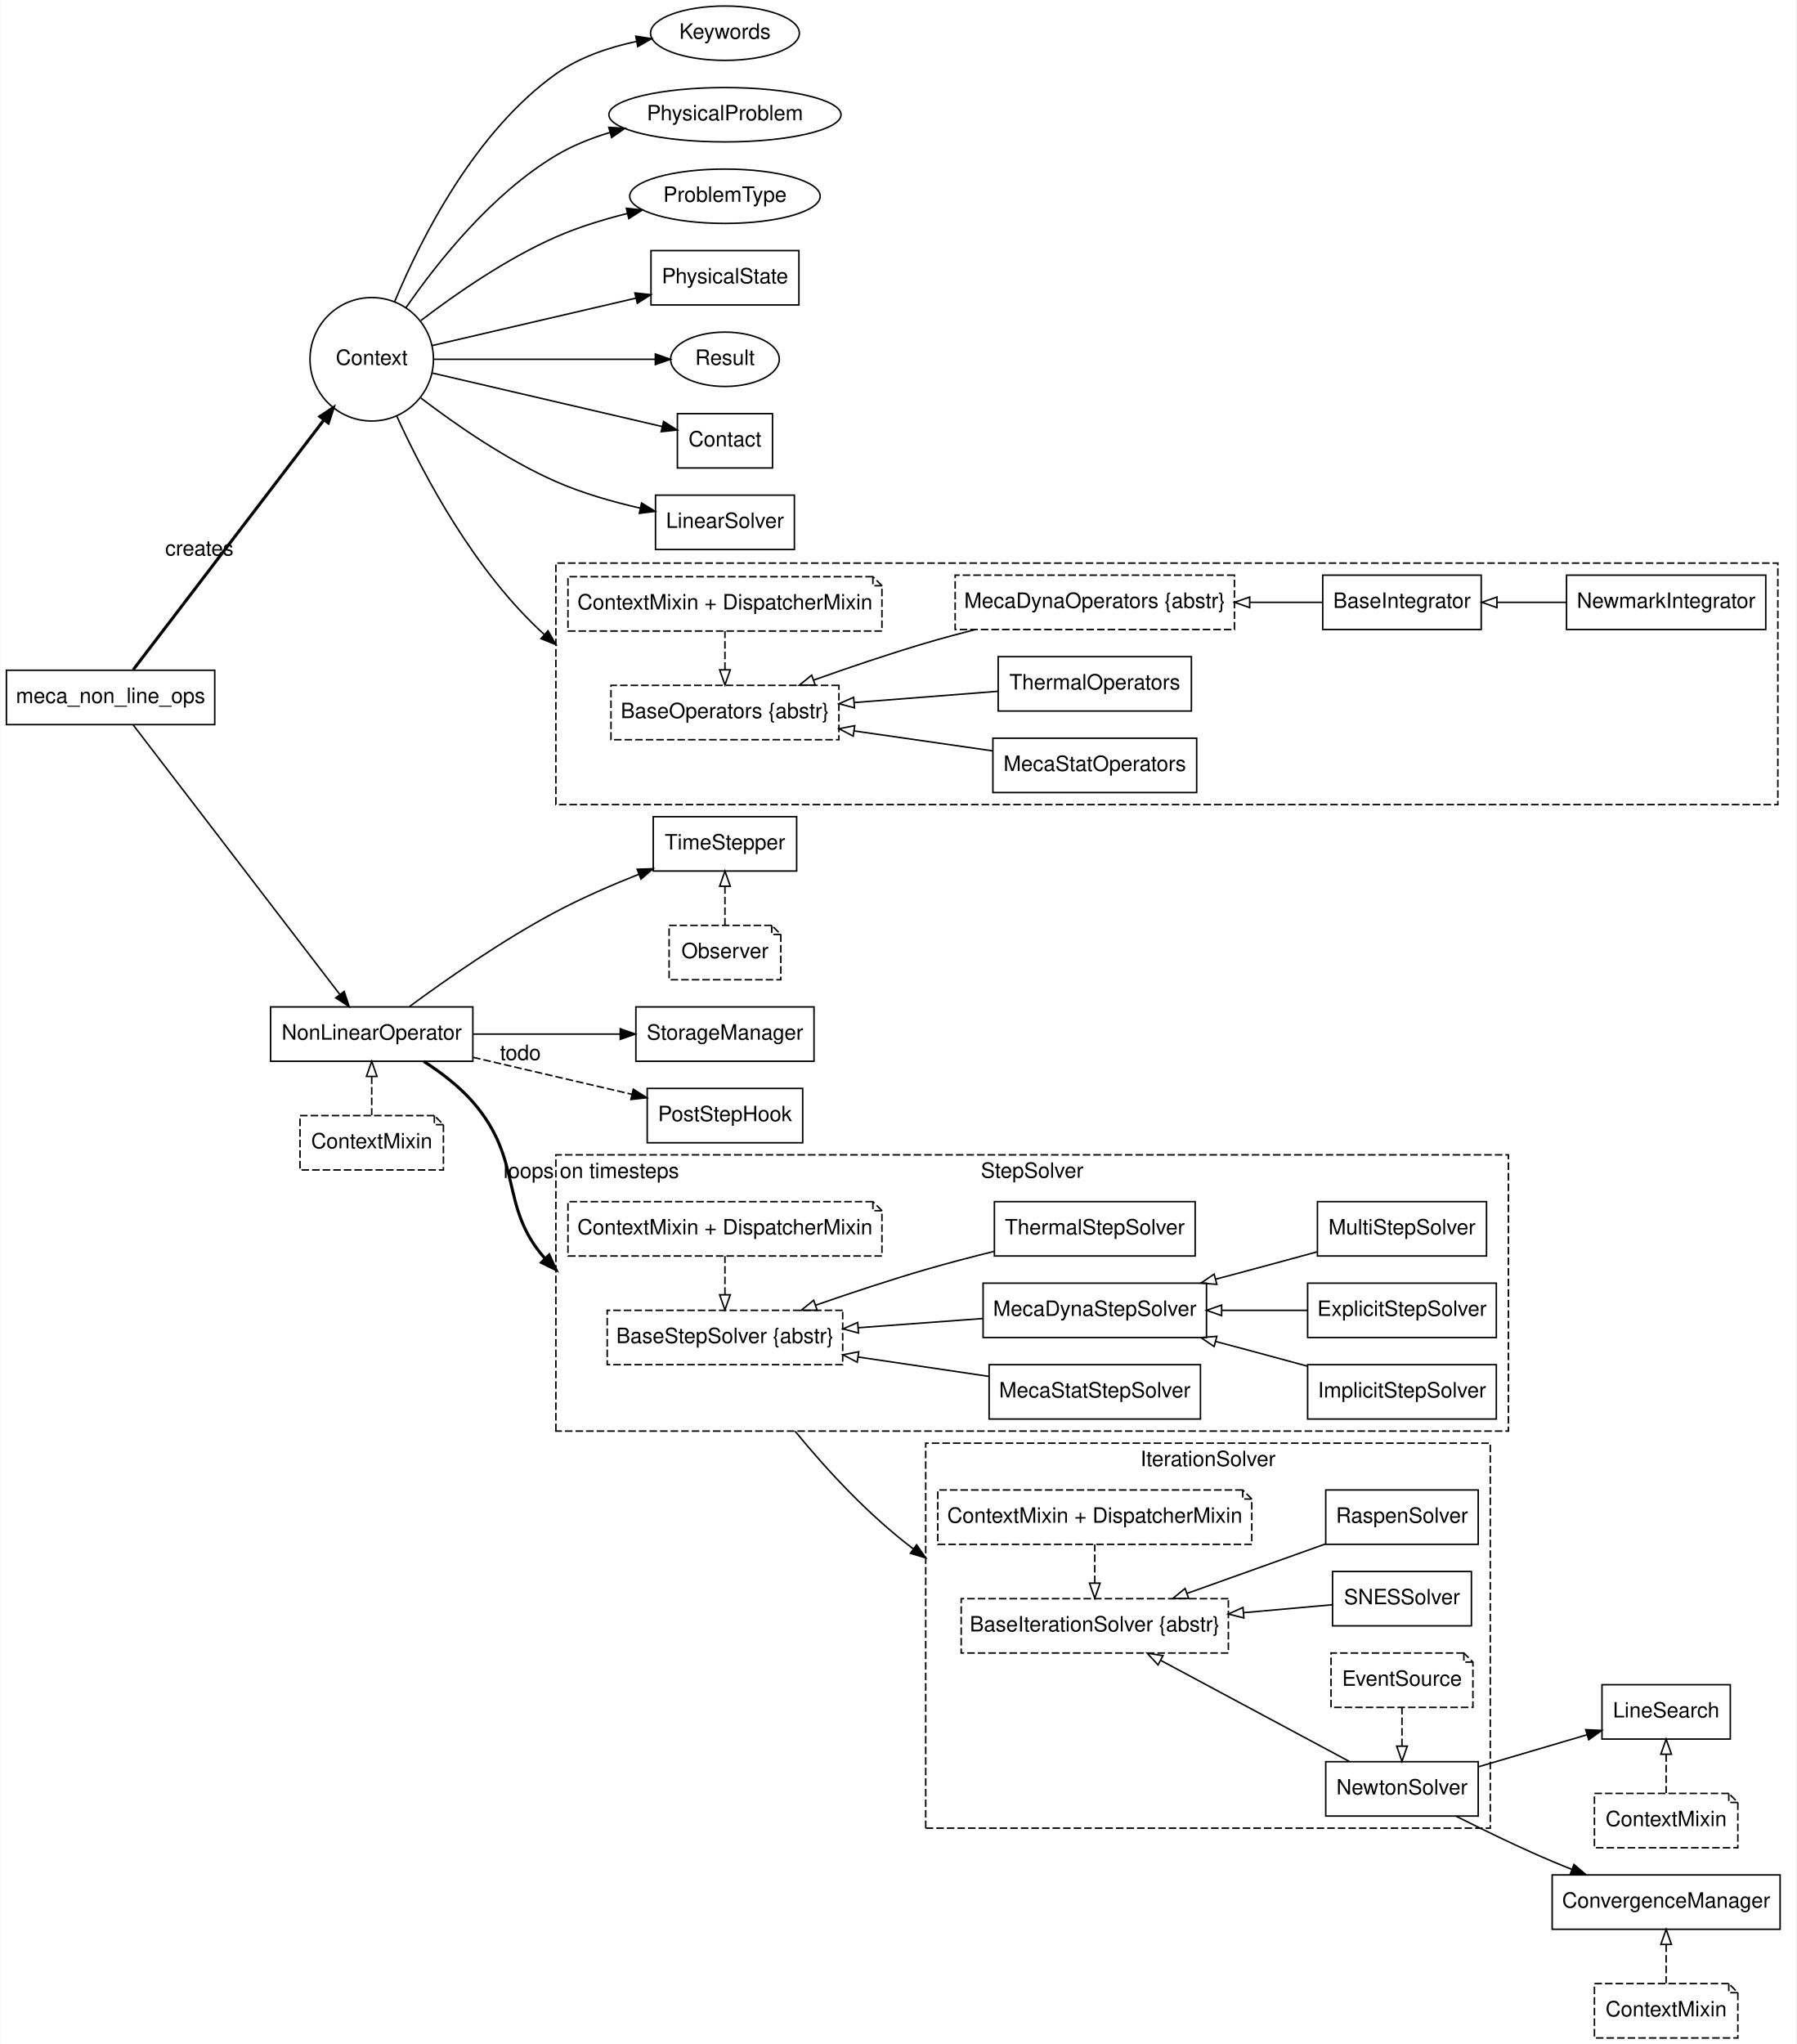
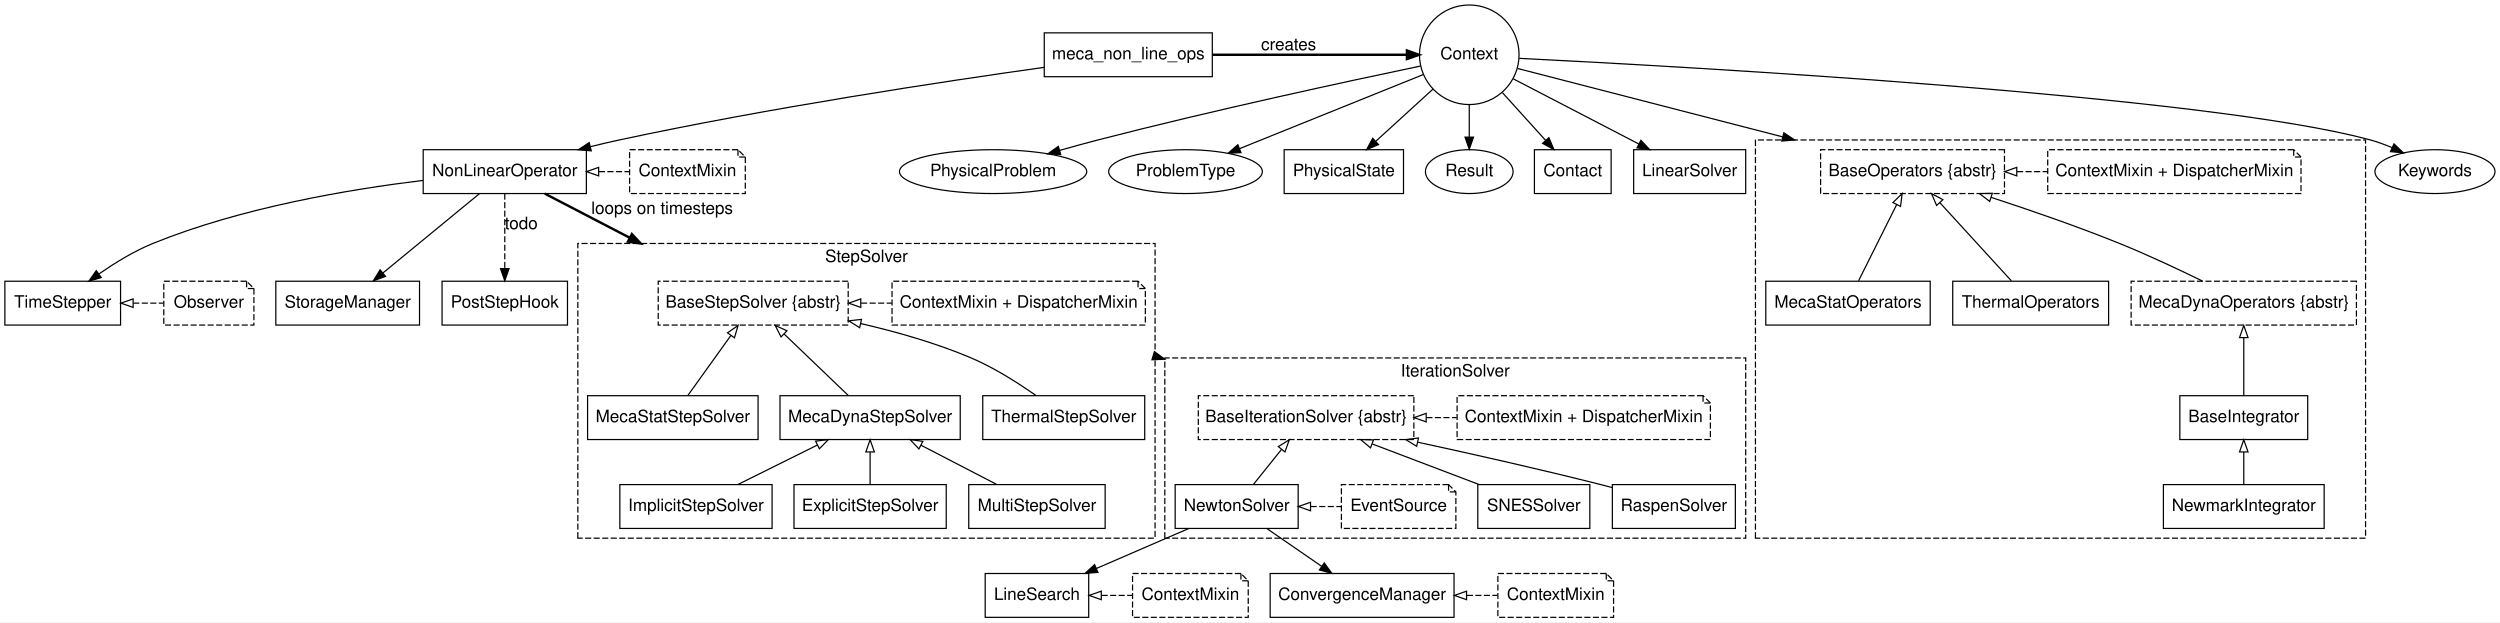
- <svg xmlns="http://www.w3.org/2000/svg" width="1190pt" height="1354pt" viewBox="0.00 0.00 1189.50 1354.00">
-   <g id="graph0" class="graph" transform="scale(1 1) rotate(0) translate(4 1350)">
-     <polygon fill="white" stroke="transparent" points="-4,4 -4,-1350 1185.5,-1350 1185.5,4 -4,4" />
+ <svg xmlns="http://www.w3.org/2000/svg" width="2053pt" height="511pt" viewBox="0.00 0.00 2052.90 510.89">
+   <g id="graph0" class="graph" transform="scale(1 1) rotate(0) translate(4 506.89)">
+     <polygon fill="white" stroke="transparent" points="-4,4 -4,-506.89 2048.9,-506.89 2048.9,4 -4,4" />
    <g id="clust3" class="cluster">
-       <polygon fill="none" stroke="black" stroke-dasharray="5,2" points="364,-817 364,-977 1173.5,-977 1173.5,-817 364,-817" />
+       <polygon fill="none" stroke="black" stroke-dasharray="5,2" points="1437.5,-65 1437.5,-392 1938.5,-392 1938.5,-65 1437.5,-65" />
    </g>
    <g id="clust6" class="cluster">
-       <polygon fill="none" stroke="black" stroke-dasharray="5,2" points="364,-402 364,-585 995,-585 995,-402 364,-402" />
-       <text text-anchor="middle" x="679.5" y="-569.8" font-family="Helvetica,Arial,sans-serif" font-size="14.00">StepSolver</text>
+       <polygon fill="none" stroke="black" stroke-dasharray="5,2" points="470.5,-65 470.5,-307 944.5,-307 944.5,-65 470.5,-65" />
+       <text text-anchor="middle" x="707.5" y="-291.8" font-family="Helvetica,Arial,sans-serif" font-size="14.00">StepSolver</text>
    </g>
    <g id="clust9" class="cluster">
-       <polygon fill="none" stroke="black" stroke-dasharray="5,2" points="609,-139 609,-394 983,-394 983,-139 609,-139" />
-       <text text-anchor="middle" x="796" y="-378.8" font-family="Helvetica,Arial,sans-serif" font-size="14.00">IterationSolver</text>
+       <polygon fill="none" stroke="black" stroke-dasharray="5,2" points="952.5,-65 952.5,-213 1429.5,-213 1429.5,-65 952.5,-65" />
+       <text text-anchor="middle" x="1191" y="-197.8" font-family="Helvetica,Arial,sans-serif" font-size="14.00">IterationSolver</text>
    </g>
    <g id="node1" class="node">
-       <ellipse fill="none" stroke="black" cx="476" cy="-1328" rx="49.29" ry="18" />
-       <text text-anchor="middle" x="476" y="-1324.3" font-family="Helvetica,Arial,sans-serif" font-size="14.00">Keywords</text>
+       <ellipse fill="none" stroke="black" cx="1995.5" cy="-366" rx="49.29" ry="18" />
+       <text text-anchor="middle" x="1995.5" y="-362.3" font-family="Helvetica,Arial,sans-serif" font-size="14.00">Keywords</text>
    </g>
    <g id="node2" class="node">
-       <ellipse fill="none" stroke="black" cx="476" cy="-1274" rx="76.89" ry="18" />
-       <text text-anchor="middle" x="476" y="-1270.3" font-family="Helvetica,Arial,sans-serif" font-size="14.00">PhysicalProblem</text>
+       <ellipse fill="none" stroke="black" cx="811.5" cy="-366" rx="76.89" ry="18" />
+       <text text-anchor="middle" x="811.5" y="-362.3" font-family="Helvetica,Arial,sans-serif" font-size="14.00">PhysicalProblem</text>
    </g>
    <g id="node3" class="node">
-       <ellipse fill="none" stroke="black" cx="476" cy="-1220" rx="63.09" ry="18" />
-       <text text-anchor="middle" x="476" y="-1216.3" font-family="Helvetica,Arial,sans-serif" font-size="14.00">ProblemType</text>
+       <ellipse fill="none" stroke="black" cx="969.5" cy="-366" rx="63.09" ry="18" />
+       <text text-anchor="middle" x="969.5" y="-362.3" font-family="Helvetica,Arial,sans-serif" font-size="14.00">ProblemType</text>
    </g>
    <g id="node4" class="node">
-       <polygon fill="none" stroke="black" points="525,-1184 427,-1184 427,-1148 525,-1148 525,-1184" />
-       <text text-anchor="middle" x="476" y="-1162.3" font-family="Helvetica,Arial,sans-serif" font-size="14.00">PhysicalState</text>
+       <polygon fill="none" stroke="black" points="1148.5,-384 1050.5,-384 1050.5,-348 1148.5,-348 1148.5,-384" />
+       <text text-anchor="middle" x="1099.5" y="-362.3" font-family="Helvetica,Arial,sans-serif" font-size="14.00">PhysicalState</text>
    </g>
    <g id="node5" class="node">
-       <ellipse fill="none" stroke="black" cx="476" cy="-1112" rx="36" ry="18" />
-       <text text-anchor="middle" x="476" y="-1108.3" font-family="Helvetica,Arial,sans-serif" font-size="14.00">Result</text>
+       <ellipse fill="none" stroke="black" cx="1202.5" cy="-366" rx="36" ry="18" />
+       <text text-anchor="middle" x="1202.5" y="-362.3" font-family="Helvetica,Arial,sans-serif" font-size="14.00">Result</text>
    </g>
    <g id="node6" class="node">
-       <polygon fill="none" stroke="black" points="507.5,-1076 444.5,-1076 444.5,-1040 507.5,-1040 507.5,-1076" />
-       <text text-anchor="middle" x="476" y="-1054.3" font-family="Helvetica,Arial,sans-serif" font-size="14.00">Contact</text>
+       <polygon fill="none" stroke="black" points="1319,-384 1256,-384 1256,-348 1319,-348 1319,-384" />
+       <text text-anchor="middle" x="1287.5" y="-362.3" font-family="Helvetica,Arial,sans-serif" font-size="14.00">Contact</text>
    </g>
    <g id="node7" class="node">
-       <polygon fill="none" stroke="black" points="522,-1022 430,-1022 430,-986 522,-986 522,-1022" />
-       <text text-anchor="middle" x="476" y="-1000.3" font-family="Helvetica,Arial,sans-serif" font-size="14.00">LinearSolver</text>
+       <polygon fill="none" stroke="black" points="1429.5,-384 1337.5,-384 1337.5,-348 1429.5,-348 1429.5,-384" />
+       <text text-anchor="middle" x="1383.5" y="-362.3" font-family="Helvetica,Arial,sans-serif" font-size="14.00">LinearSolver</text>
    </g>
    <g id="node8" class="node">
-       <ellipse fill="none" stroke="black" cx="242" cy="-1112" rx="40.89" ry="40.89" />
-       <text text-anchor="middle" x="242" y="-1108.3" font-family="Helvetica,Arial,sans-serif" font-size="14.00">Context</text>
+       <ellipse fill="none" stroke="black" cx="1202.5" cy="-461.95" rx="40.89" ry="40.89" />
+       <text text-anchor="middle" x="1202.5" y="-458.25" font-family="Helvetica,Arial,sans-serif" font-size="14.00">Context</text>
    </g>
    <g id="edge3" class="edge">
-       <path fill="none" stroke="black" d="M257.18,-1150.16C275.26,-1193.46 310.73,-1262.97 364,-1301 379.53,-1312.08 399.06,-1318.65 417.39,-1322.53" />
-       <polygon fill="black" stroke="black" points="416.94,-1326.01 427.42,-1324.42 418.24,-1319.13 416.94,-1326.01" />
+       <path fill="none" stroke="black" d="M1243.54,-459C1378.7,-452.29 1808.86,-428.53 1942.5,-392 1948.35,-390.4 1954.34,-388.19 1960.1,-385.75" />
+       <polygon fill="black" stroke="black" points="1961.85,-388.79 1969.5,-381.46 1958.95,-382.42 1961.85,-388.79" />
    </g>
    <g id="edge1" class="edge">
-       <path fill="none" stroke="black" d="M264.68,-1146.16C286.15,-1177.17 321.87,-1221.78 364,-1247 374.88,-1253.51 387.24,-1258.45 399.67,-1262.2" />
-       <polygon fill="black" stroke="black" points="399.06,-1265.67 409.63,-1264.96 400.93,-1258.92 399.06,-1265.67" />
+       <path fill="none" stroke="black" d="M1162.35,-452.68C1103.84,-440.45 991.85,-416.35 897.5,-392 887.35,-389.38 876.57,-386.4 866.21,-383.44" />
+       <polygon fill="black" stroke="black" points="867.02,-380.03 856.44,-380.62 865.07,-386.76 867.02,-380.03" />
    </g>
    <g id="edge2" class="edge">
-       <path fill="none" stroke="black" d="M274.56,-1137.67C297.98,-1155.54 331.37,-1178.65 364,-1193 378.88,-1199.54 395.62,-1204.67 411.49,-1208.61" />
-       <polygon fill="black" stroke="black" points="410.71,-1212.02 421.24,-1210.91 412.31,-1205.2 410.71,-1212.02" />
+       <path fill="none" stroke="black" d="M1164.81,-445.75C1123.61,-429.14 1057.68,-402.55 1013.99,-384.94" />
+       <polygon fill="black" stroke="black" points="1015.06,-381.59 1004.47,-381.1 1012.44,-388.09 1015.06,-381.59" />
    </g>
    <g id="edge4" class="edge">
-       <path fill="none" stroke="black" d="M282.09,-1121.1C319.04,-1129.7 374.92,-1142.7 417.04,-1152.51" />
-       <polygon fill="black" stroke="black" points="416.36,-1155.94 426.89,-1154.8 417.94,-1149.13 416.36,-1155.94" />
+       <path fill="none" stroke="black" d="M1172.71,-433.77C1157.87,-420.24 1140.09,-404.02 1125.77,-390.96" />
+       <polygon fill="black" stroke="black" points="1127.95,-388.21 1118.2,-384.06 1123.23,-393.39 1127.95,-388.21" />
    </g>
    <g id="edge5" class="edge">
-       <path fill="none" stroke="black" d="M283.15,-1112C324,-1112 387.21,-1112 429.8,-1112" />
-       <polygon fill="black" stroke="black" points="429.89,-1115.5 439.89,-1112 429.89,-1108.5 429.89,-1115.5" />
+       <path fill="none" stroke="black" d="M1202.5,-420.83C1202.5,-411.95 1202.5,-402.74 1202.5,-394.5" />
+       <polygon fill="black" stroke="black" points="1206,-394.34 1202.5,-384.34 1199,-394.34 1206,-394.34" />
    </g>
    <g id="edge7" class="edge">
-       <path fill="none" stroke="black" d="M282.09,-1102.9C324.41,-1093.05 391.59,-1077.41 434.47,-1067.43" />
-       <polygon fill="black" stroke="black" points="435.34,-1070.82 444.29,-1065.15 433.75,-1064.01 435.34,-1070.82" />
+       <path fill="none" stroke="black" d="M1229.63,-430.96C1241.11,-418.28 1254.31,-403.68 1265.21,-391.64" />
+       <polygon fill="black" stroke="black" points="1267.88,-393.9 1272,-384.14 1262.69,-389.2 1267.88,-393.9" />
    </g>
    <g id="edge8" class="edge">
-       <path fill="none" stroke="black" d="M274.56,-1086.33C297.98,-1068.46 331.37,-1045.35 364,-1031 381.54,-1023.29 401.65,-1017.55 419.89,-1013.4" />
-       <polygon fill="black" stroke="black" points="420.77,-1016.79 429.81,-1011.25 419.29,-1009.95 420.77,-1016.79" />
+       <path fill="none" stroke="black" d="M1238.69,-442.16C1268.46,-426.71 1310.66,-404.81 1341.83,-388.63" />
+       <polygon fill="black" stroke="black" points="1343.45,-391.73 1350.72,-384.02 1340.23,-385.52 1343.45,-391.73" />
    </g>
    <g id="node9" class="node">
-       <polygon fill="none" stroke="black" stroke-dasharray="5,2" points="551.5,-896 400.5,-896 400.5,-860 551.5,-860 551.5,-896" />
-       <text text-anchor="middle" x="476" y="-874.3" font-family="Helvetica,Arial,sans-serif" font-size="14.00">BaseOperators {abstr}</text>
+       <polygon fill="none" stroke="black" stroke-dasharray="5,2" points="1642,-384 1491,-384 1491,-348 1642,-348 1642,-384" />
+       <text text-anchor="middle" x="1566.5" y="-362.3" font-family="Helvetica,Arial,sans-serif" font-size="14.00">BaseOperators {abstr}</text>
    </g>
    <g id="edge6" class="edge">
-       <path fill="none" stroke="black" d="M258.56,-1074.43C276.7,-1034.56 310.18,-971.65 356.2,-929.79" />
-       <polygon fill="black" stroke="black" points="358.75,-932.2 364,-923 354.16,-926.92 358.75,-932.2" />
+       <path fill="none" stroke="black" d="M1242.15,-450.71C1293.99,-437.33 1386.82,-413.37 1459.92,-394.51" />
+       <polygon fill="black" stroke="black" points="1460.83,-397.89 1469.64,-392 1459.09,-391.11 1460.83,-397.89" />
    </g>
    <g id="node17" class="node">
-       <polygon fill="none" stroke="black" stroke-dasharray="5,2" points="574,-968 372,-968 372,-932 580,-932 580,-962 574,-968" />
-       <polyline fill="none" stroke="black" stroke-dasharray="5,2" points="574,-968 574,-962 " />
-       <polyline fill="none" stroke="black" stroke-dasharray="5,2" points="580,-962 574,-962 " />
-       <text text-anchor="middle" x="476" y="-946.3" font-family="Helvetica,Arial,sans-serif" font-size="14.00">ContextMixin + DispatcherMixin</text>
+       <polygon fill="none" stroke="black" stroke-dasharray="5,2" points="1879.5,-384 1677.5,-384 1677.5,-348 1885.5,-348 1885.5,-378 1879.5,-384" />
+       <polyline fill="none" stroke="black" stroke-dasharray="5,2" points="1879.5,-384 1879.5,-378 " />
+       <polyline fill="none" stroke="black" stroke-dasharray="5,2" points="1885.5,-378 1879.5,-378 " />
+       <text text-anchor="middle" x="1781.5" y="-362.3" font-family="Helvetica,Arial,sans-serif" font-size="14.00">ContextMixin + DispatcherMixin</text>
    </g>
    <g id="edge10" class="edge">
-       <path fill="none" stroke="black" stroke-dasharray="5,2" d="M476,-906.31C476,-914.86 476,-923.41 476,-931.95" />
-       <polygon fill="none" stroke="black" points="479.5,-906.28 476,-896.28 472.5,-906.28 479.5,-906.28" />
+       <path fill="none" stroke="black" stroke-dasharray="5,2" d="M1652.32,-366C1660.71,-366 1669.1,-366 1677.48,-366" />
+       <polygon fill="none" stroke="black" points="1652.09,-362.5 1642.09,-366 1652.09,-369.5 1652.09,-362.5" />
    </g>
    <g id="node18" class="node">
-       <polygon fill="none" stroke="black" points="788.5,-861 653.5,-861 653.5,-825 788.5,-825 788.5,-861" />
-       <text text-anchor="middle" x="721" y="-839.3" font-family="Helvetica,Arial,sans-serif" font-size="14.00">MecaStatOperators</text>
+       <polygon fill="none" stroke="black" points="1581,-276 1446,-276 1446,-240 1581,-240 1581,-276" />
+       <text text-anchor="middle" x="1513.5" y="-254.3" font-family="Helvetica,Arial,sans-serif" font-size="14.00">MecaStatOperators</text>
    </g>
    <g id="edge11" class="edge">
-       <path fill="none" stroke="black" d="M561.62,-865.81C591.68,-861.48 625.07,-856.67 653.42,-852.59" />
-       <polygon fill="none" stroke="black" points="560.96,-862.37 551.56,-867.26 561.96,-869.3 560.96,-862.37" />
+       <path fill="none" stroke="black" d="M1553.5,-339C1543.75,-319.5 1530.68,-293.35 1522.17,-276.34" />
+       <polygon fill="none" stroke="black" points="1550.38,-340.59 1557.98,-347.97 1556.64,-337.46 1550.38,-340.59" />
    </g>
    <g id="node19" class="node">
-       <polygon fill="none" stroke="black" points="785,-915 657,-915 657,-879 785,-879 785,-915" />
-       <text text-anchor="middle" x="721" y="-893.3" font-family="Helvetica,Arial,sans-serif" font-size="14.00">ThermalOperators</text>
+       <polygon fill="none" stroke="black" points="1727.5,-276 1599.5,-276 1599.5,-240 1727.5,-240 1727.5,-276" />
+       <text text-anchor="middle" x="1663.5" y="-254.3" font-family="Helvetica,Arial,sans-serif" font-size="14.00">ThermalOperators</text>
    </g>
    <g id="edge13" class="edge">
-       <path fill="none" stroke="black" d="M561.56,-884.61C592.79,-887.05 627.61,-889.78 656.64,-892.05" />
-       <polygon fill="none" stroke="black" points="561.8,-881.12 551.56,-883.83 561.26,-888.1 561.8,-881.12" />
+       <path fill="none" stroke="black" d="M1588.85,-340.58C1606.82,-320.94 1631.64,-293.81 1647.63,-276.34" />
+       <polygon fill="none" stroke="black" points="1586.25,-338.23 1582.08,-347.97 1591.42,-342.95 1586.25,-338.23" />
    </g>
    <g id="node20" class="node">
-       <polygon fill="none" stroke="black" stroke-dasharray="5,2" points="813.5,-969 628.5,-969 628.5,-933 813.5,-933 813.5,-969" />
-       <text text-anchor="middle" x="721" y="-947.3" font-family="Helvetica,Arial,sans-serif" font-size="14.00">MecaDynaOperators {abstr}</text>
+       <polygon fill="none" stroke="black" stroke-dasharray="5,2" points="1931,-276 1746,-276 1746,-240 1931,-240 1931,-276" />
+       <text text-anchor="middle" x="1838.5" y="-254.3" font-family="Helvetica,Arial,sans-serif" font-size="14.00">MecaDynaOperators {abstr}</text>
    </g>
    <g id="edge12" class="edge">
-       <path fill="none" stroke="black" d="M534.8,-899.5C557.74,-907.68 584.46,-916.76 609,-924 619.56,-927.12 630.75,-930.15 641.82,-932.99" />
-       <polygon fill="none" stroke="black" points="535.82,-896.15 525.22,-896.06 533.45,-902.74 535.82,-896.15" />
+       <path fill="none" stroke="black" d="M1631.12,-344.83C1663.13,-334.36 1702.18,-320.88 1736.5,-307 1759.54,-297.68 1784.83,-285.8 1804.46,-276.18" />
+       <polygon fill="none" stroke="black" points="1629.85,-341.56 1621.42,-347.97 1632.02,-348.21 1629.85,-341.56" />
    </g>
    <g id="node10" class="node">
-       <polygon fill="none" stroke="black" points="138,-906 0,-906 0,-870 138,-870 138,-906" />
-       <text text-anchor="middle" x="69" y="-884.3" font-family="Helvetica,Arial,sans-serif" font-size="14.00">meca_non_line_ops</text>
+       <polygon fill="none" stroke="black" points="991.5,-479.95 853.5,-479.95 853.5,-443.95 991.5,-443.95 991.5,-479.95" />
+       <text text-anchor="middle" x="922.5" y="-458.25" font-family="Helvetica,Arial,sans-serif" font-size="14.00">meca_non_line_ops</text>
    </g>
    <g id="edge29" class="edge">
-       <path fill="none" stroke="black" stroke-width="2" d="M83.99,-906.33C111.44,-942.28 172.91,-1022.81 210.27,-1071.75" />
-       <polygon fill="black" stroke="black" stroke-width="2" points="207.66,-1074.09 216.51,-1079.91 213.22,-1069.84 207.66,-1074.09" />
-       <text text-anchor="middle" x="127.82" y="-982.01" font-family="Helvetica,Arial,sans-serif" font-size="14.00">creates</text>
+       <path fill="none" stroke="black" stroke-width="2" d="M991.68,-461.95C1044.8,-461.95 1097.93,-461.95 1151.05,-461.95" />
+       <polygon fill="black" stroke="black" stroke-width="2" points="1151.32,-465.45 1161.32,-461.95 1151.32,-458.45 1151.32,-465.45" />
+       <text text-anchor="middle" x="1054.16" y="-465.75" font-family="Helvetica,Arial,sans-serif" font-size="14.00">creates</text>
    </g>
    <g id="node11" class="node">
-       <polygon fill="none" stroke="black" points="309,-683 175,-683 175,-647 309,-647 309,-683" />
-       <text text-anchor="middle" x="242" y="-661.3" font-family="Helvetica,Arial,sans-serif" font-size="14.00">NonLinearOperator</text>
+       <polygon fill="none" stroke="black" points="477.5,-384 343.5,-384 343.5,-348 477.5,-348 477.5,-384" />
+       <text text-anchor="middle" x="410.5" y="-362.3" font-family="Helvetica,Arial,sans-serif" font-size="14.00">NonLinearOperator</text>
    </g>
    <g id="edge28" class="edge">
-       <path fill="none" stroke="black" d="M83.99,-869.75C114.26,-830.29 185.88,-736.89 220.95,-691.15" />
-       <polygon fill="black" stroke="black" points="223.75,-693.25 227.05,-683.19 218.19,-688.99 223.75,-693.25" />
+       <path fill="none" stroke="black" d="M853.33,-451.62C770.11,-439.93 626.38,-418.2 504.5,-392 496.75,-390.34 488.69,-388.44 480.68,-386.46" />
+       <polygon fill="black" stroke="black" points="481.52,-383.06 470.97,-384 479.81,-389.85 481.52,-383.06" />
    </g>
    <g id="node12" class="node">
-       <polygon fill="none" stroke="black" stroke-dasharray="5,2" points="283.5,-611 194.5,-611 194.5,-575 289.5,-575 289.5,-605 283.5,-611" />
-       <polyline fill="none" stroke="black" stroke-dasharray="5,2" points="283.5,-611 283.5,-605 " />
-       <polyline fill="none" stroke="black" stroke-dasharray="5,2" points="289.5,-605 283.5,-605 " />
-       <text text-anchor="middle" x="242" y="-589.3" font-family="Helvetica,Arial,sans-serif" font-size="14.00">ContextMixin</text>
+       <polygon fill="none" stroke="black" stroke-dasharray="5,2" points="602,-384 513,-384 513,-348 608,-348 608,-378 602,-384" />
+       <polyline fill="none" stroke="black" stroke-dasharray="5,2" points="602,-384 602,-378 " />
+       <polyline fill="none" stroke="black" stroke-dasharray="5,2" points="608,-378 602,-378 " />
+       <text text-anchor="middle" x="560.5" y="-362.3" font-family="Helvetica,Arial,sans-serif" font-size="14.00">ContextMixin</text>
    </g>
    <g id="edge9" class="edge">
-       <path fill="none" stroke="black" stroke-dasharray="5,2" d="M242,-636.92C242,-628.37 242,-619.83 242,-611.28" />
-       <polygon fill="none" stroke="black" points="238.5,-636.95 242,-646.95 245.5,-636.95 238.5,-636.95" />
+       <path fill="none" stroke="black" stroke-dasharray="5,2" d="M487.79,-366C496.16,-366 504.53,-366 512.89,-366" />
+       <polygon fill="none" stroke="black" points="487.59,-362.5 477.59,-366 487.59,-369.5 487.59,-362.5" />
    </g>
    <g id="node13" class="node">
-       <polygon fill="none" stroke="black" points="523.5,-809 428.5,-809 428.5,-773 523.5,-773 523.5,-809" />
-       <text text-anchor="middle" x="476" y="-787.3" font-family="Helvetica,Arial,sans-serif" font-size="14.00">TimeStepper</text>
+       <polygon fill="none" stroke="black" points="95,-276 0,-276 0,-240 95,-240 95,-276" />
+       <text text-anchor="middle" x="47.5" y="-254.3" font-family="Helvetica,Arial,sans-serif" font-size="14.00">TimeStepper</text>
    </g>
    <g id="edge30" class="edge">
-       <path fill="none" stroke="black" d="M267.11,-683.3C290.89,-700.82 328.71,-727.29 364,-746 381.28,-755.16 400.85,-763.67 418.7,-770.76" />
-       <polygon fill="black" stroke="black" points="417.82,-774.18 428.41,-774.55 420.37,-767.66 417.82,-774.18" />
+       <path fill="none" stroke="black" d="M343.3,-358.77C283.37,-351.53 194.13,-336.58 121.5,-307 106.06,-300.71 90.37,-291.09 77.43,-282.11" />
+       <polygon fill="black" stroke="black" points="79.12,-279.01 68.95,-276.04 75.05,-284.71 79.12,-279.01" />
    </g>
    <g id="node14" class="node">
-       <polygon fill="none" stroke="black" points="535,-683 417,-683 417,-647 535,-647 535,-683" />
-       <text text-anchor="middle" x="476" y="-661.3" font-family="Helvetica,Arial,sans-serif" font-size="14.00">StorageManager</text>
+       <polygon fill="none" stroke="black" points="340.5,-276 222.5,-276 222.5,-240 340.5,-240 340.5,-276" />
+       <text text-anchor="middle" x="281.5" y="-254.3" font-family="Helvetica,Arial,sans-serif" font-size="14.00">StorageManager</text>
    </g>
    <g id="edge31" class="edge">
-       <path fill="none" stroke="black" d="M309.17,-665C339.61,-665 375.71,-665 406.44,-665" />
-       <polygon fill="black" stroke="black" points="406.64,-668.5 416.64,-665 406.64,-661.5 406.64,-668.5" />
+       <path fill="none" stroke="black" d="M389.77,-347.97C368.27,-330.3 334.49,-302.54 310.38,-282.73" />
+       <polygon fill="black" stroke="black" points="312.55,-279.99 302.6,-276.34 308.11,-285.39 312.55,-279.99" />
    </g>
    <g id="node15" class="node">
-       <polygon fill="none" stroke="black" points="527.5,-629 424.5,-629 424.5,-593 527.5,-593 527.5,-629" />
-       <text text-anchor="middle" x="476" y="-607.3" font-family="Helvetica,Arial,sans-serif" font-size="14.00">PostStepHook</text>
+       <polygon fill="none" stroke="black" points="462,-276 359,-276 359,-240 462,-240 462,-276" />
+       <text text-anchor="middle" x="410.5" y="-254.3" font-family="Helvetica,Arial,sans-serif" font-size="14.00">PostStepHook</text>
    </g>
    <g id="edge33" class="edge">
-       <path fill="none" stroke="black" stroke-dasharray="5,2" d="M309.17,-649.6C342.31,-641.89 382.14,-632.61 414.46,-625.09" />
-       <polygon fill="black" stroke="black" points="415.29,-628.49 424.23,-622.82 413.7,-621.67 415.29,-628.49" />
-       <text text-anchor="middle" x="340.5" y="-647.8" font-family="Helvetica,Arial,sans-serif" font-size="14.00">todo</text>
+       <path fill="none" stroke="black" stroke-dasharray="5,2" d="M410.5,-347.97C410.5,-331.38 410.5,-305.88 410.5,-286.43" />
+       <polygon fill="black" stroke="black" points="414,-286.34 410.5,-276.34 407,-286.34 414,-286.34" />
+       <text text-anchor="middle" x="424" y="-318.8" font-family="Helvetica,Arial,sans-serif" font-size="14.00">todo</text>
    </g>
    <g id="node26" class="node">
-       <polygon fill="none" stroke="black" stroke-dasharray="5,2" points="554,-482 398,-482 398,-446 554,-446 554,-482" />
-       <text text-anchor="middle" x="476" y="-460.3" font-family="Helvetica,Arial,sans-serif" font-size="14.00">BaseStepSolver {abstr}</text>
+       <polygon fill="none" stroke="black" stroke-dasharray="5,2" points="692.5,-276 536.5,-276 536.5,-240 692.5,-240 692.5,-276" />
+       <text text-anchor="middle" x="614.5" y="-254.3" font-family="Helvetica,Arial,sans-serif" font-size="14.00">BaseStepSolver {abstr}</text>
    </g>
    <g id="edge32" class="edge">
-       <path fill="none" stroke="black" stroke-width="2" d="M276.51,-646.89C287.83,-639.62 299.9,-630.46 309,-620 342.75,-581.23 326.24,-550.74 356.74,-516.39" />
-       <polygon fill="black" stroke="black" stroke-width="2" points="359.49,-518.59 364,-509 354.5,-513.68 359.49,-518.59" />
-       <text text-anchor="middle" x="387.43" y="-569.65" font-family="Helvetica,Arial,sans-serif" font-size="14.00">loops on timesteps</text>
+       <path fill="none" stroke="black" stroke-width="2" d="M443.28,-347.97C462.47,-338 487.85,-324.81 513.18,-311.65" />
+       <polygon fill="black" stroke="black" stroke-width="2" points="514.86,-314.72 522.12,-307 511.64,-308.5 514.86,-314.72" />
+       <text text-anchor="middle" x="539.7" y="-331.28" font-family="Helvetica,Arial,sans-serif" font-size="14.00">loops on timesteps</text>
    </g>
    <g id="node16" class="node">
-       <polygon fill="none" stroke="black" stroke-dasharray="5,2" points="507,-737 439,-737 439,-701 513,-701 513,-731 507,-737" />
-       <polyline fill="none" stroke="black" stroke-dasharray="5,2" points="507,-737 507,-731 " />
-       <polyline fill="none" stroke="black" stroke-dasharray="5,2" points="513,-731 507,-731 " />
-       <text text-anchor="middle" x="476" y="-715.3" font-family="Helvetica,Arial,sans-serif" font-size="14.00">Observer</text>
+       <polygon fill="none" stroke="black" stroke-dasharray="5,2" points="198.5,-276 130.5,-276 130.5,-240 204.5,-240 204.5,-270 198.5,-276" />
+       <polyline fill="none" stroke="black" stroke-dasharray="5,2" points="198.5,-276 198.5,-270 " />
+       <polyline fill="none" stroke="black" stroke-dasharray="5,2" points="204.5,-270 198.5,-270 " />
+       <text text-anchor="middle" x="167.5" y="-254.3" font-family="Helvetica,Arial,sans-serif" font-size="14.00">Observer</text>
    </g>
    <g id="edge39" class="edge">
-       <path fill="none" stroke="black" stroke-dasharray="5,2" d="M476,-762.92C476,-754.37 476,-745.83 476,-737.28" />
-       <polygon fill="none" stroke="black" points="472.5,-762.95 476,-772.95 479.5,-762.95 472.5,-762.95" />
+       <path fill="none" stroke="black" stroke-dasharray="5,2" d="M105.42,-258C113.71,-258 121.99,-258 130.28,-258" />
+       <polygon fill="none" stroke="black" points="105.31,-254.5 95.31,-258 105.31,-261.5 105.31,-254.5" />
    </g>
    <g id="node21" class="node">
-       <polygon fill="none" stroke="black" points="977,-969 872,-969 872,-933 977,-933 977,-969" />
-       <text text-anchor="middle" x="924.5" y="-947.3" font-family="Helvetica,Arial,sans-serif" font-size="14.00">BaseIntegrator</text>
+       <polygon fill="none" stroke="black" points="1891,-182 1786,-182 1786,-146 1891,-146 1891,-182" />
+       <text text-anchor="middle" x="1838.5" y="-160.3" font-family="Helvetica,Arial,sans-serif" font-size="14.00">BaseIntegrator</text>
    </g>
    <g id="edge14" class="edge">
-       <path fill="none" stroke="black" d="M823.93,-951C840.52,-951 857.07,-951 871.77,-951" />
-       <polygon fill="none" stroke="black" points="823.61,-947.5 813.61,-951 823.61,-954.5 823.61,-947.5" />
+       <path fill="none" stroke="black" d="M1838.5,-229.69C1838.5,-214.31 1838.5,-195.57 1838.5,-182.23" />
+       <polygon fill="none" stroke="black" points="1835,-229.7 1838.5,-239.7 1842,-229.7 1835,-229.7" />
    </g>
    <g id="node22" class="node">
-       <polygon fill="none" stroke="black" points="1165.5,-969 1033.5,-969 1033.5,-933 1165.5,-933 1165.5,-969" />
-       <text text-anchor="middle" x="1099.5" y="-947.3" font-family="Helvetica,Arial,sans-serif" font-size="14.00">NewmarkIntegrator</text>
+       <polygon fill="none" stroke="black" points="1904.5,-109 1772.5,-109 1772.5,-73 1904.5,-73 1904.5,-109" />
+       <text text-anchor="middle" x="1838.5" y="-87.3" font-family="Helvetica,Arial,sans-serif" font-size="14.00">NewmarkIntegrator</text>
    </g>
    <g id="edge15" class="edge">
-       <path fill="none" stroke="black" d="M987.53,-951C1002.44,-951 1018.4,-951 1033.44,-951" />
-       <polygon fill="none" stroke="black" points="987.41,-947.5 977.41,-951 987.41,-954.5 987.41,-947.5" />
+       <path fill="none" stroke="black" d="M1838.5,-135.75C1838.5,-126.77 1838.5,-117.03 1838.5,-109.03" />
+       <polygon fill="none" stroke="black" points="1835,-135.81 1838.5,-145.81 1842,-135.81 1835,-135.81" />
    </g>
    <g id="node23" class="node">
-       <polygon fill="none" stroke="black" points="791,-446 651,-446 651,-410 791,-410 791,-446" />
-       <text text-anchor="middle" x="721" y="-424.3" font-family="Helvetica,Arial,sans-serif" font-size="14.00">MecaStatStepSolver</text>
+       <polygon fill="none" stroke="black" points="618.5,-182 478.5,-182 478.5,-146 618.5,-146 618.5,-182" />
+       <text text-anchor="middle" x="548.5" y="-160.3" font-family="Helvetica,Arial,sans-serif" font-size="14.00">MecaStatStepSolver</text>
    </g>
    <g id="node24" class="node">
-       <polygon fill="none" stroke="black" points="795,-500 647,-500 647,-464 795,-464 795,-500" />
-       <text text-anchor="middle" x="721" y="-478.3" font-family="Helvetica,Arial,sans-serif" font-size="14.00">MecaDynaStepSolver</text>
+       <polygon fill="none" stroke="black" points="784.5,-182 636.5,-182 636.5,-146 784.5,-146 784.5,-182" />
+       <text text-anchor="middle" x="710.5" y="-160.3" font-family="Helvetica,Arial,sans-serif" font-size="14.00">MecaDynaStepSolver</text>
    </g>
    <g id="node28" class="node">
-       <polygon fill="none" stroke="black" points="987,-446 862,-446 862,-410 987,-410 987,-446" />
-       <text text-anchor="middle" x="924.5" y="-424.3" font-family="Helvetica,Arial,sans-serif" font-size="14.00">ImplicitStepSolver</text>
+       <polygon fill="none" stroke="black" points="630,-109 505,-109 505,-73 630,-73 630,-109" />
+       <text text-anchor="middle" x="567.5" y="-87.3" font-family="Helvetica,Arial,sans-serif" font-size="14.00">ImplicitStepSolver</text>
    </g>
    <g id="edge20" class="edge">
-       <path fill="none" stroke="black" d="M801.11,-461.36C809.18,-459.22 817.26,-457.08 825,-455 836.9,-451.81 849.6,-448.36 861.79,-445.03" />
-       <polygon fill="none" stroke="black" points="800.06,-458.02 791.28,-463.95 801.85,-464.78 800.06,-458.02" />
+       <path fill="none" stroke="black" d="M667.25,-141.52C646.34,-131.14 621.58,-118.85 601.97,-109.11" />
+       <polygon fill="none" stroke="black" points="665.73,-144.68 676.25,-145.99 668.85,-138.41 665.73,-144.68" />
    </g>
    <g id="node29" class="node">
-       <polygon fill="none" stroke="black" points="987,-500 862,-500 862,-464 987,-464 987,-500" />
-       <text text-anchor="middle" x="924.5" y="-478.3" font-family="Helvetica,Arial,sans-serif" font-size="14.00">ExplicitStepSolver</text>
+       <polygon fill="none" stroke="black" points="773,-109 648,-109 648,-73 773,-73 773,-109" />
+       <text text-anchor="middle" x="710.5" y="-87.3" font-family="Helvetica,Arial,sans-serif" font-size="14.00">ExplicitStepSolver</text>
    </g>
    <g id="edge21" class="edge">
-       <path fill="none" stroke="black" d="M805.18,-482C824.2,-482 844.08,-482 862,-482" />
-       <polygon fill="none" stroke="black" points="805.03,-478.5 795.03,-482 805.03,-485.5 805.03,-478.5" />
+       <path fill="none" stroke="black" d="M710.5,-135.75C710.5,-126.77 710.5,-117.03 710.5,-109.03" />
+       <polygon fill="none" stroke="black" points="707,-135.81 710.5,-145.81 714,-135.81 707,-135.81" />
    </g>
    <g id="node30" class="node">
-       <polygon fill="none" stroke="black" points="980.5,-554 868.5,-554 868.5,-518 980.5,-518 980.5,-554" />
-       <text text-anchor="middle" x="924.5" y="-532.3" font-family="Helvetica,Arial,sans-serif" font-size="14.00">MultiStepSolver</text>
+       <polygon fill="none" stroke="black" points="903.5,-109 791.5,-109 791.5,-73 903.5,-73 903.5,-109" />
+       <text text-anchor="middle" x="847.5" y="-87.3" font-family="Helvetica,Arial,sans-serif" font-size="14.00">MultiStepSolver</text>
    </g>
    <g id="edge22" class="edge">
-       <path fill="none" stroke="black" d="M801.11,-502.64C809.18,-504.78 817.26,-506.92 825,-509 839.04,-512.77 854.2,-516.89 868.31,-520.75" />
-       <polygon fill="none" stroke="black" points="801.85,-499.22 791.28,-500.05 800.06,-505.98 801.85,-499.22" />
+       <path fill="none" stroke="black" d="M752.21,-141.38C772.19,-131.03 795.77,-118.81 814.48,-109.11" />
+       <polygon fill="none" stroke="black" points="750.58,-138.28 743.31,-145.99 753.8,-144.5 750.58,-138.28" />
    </g>
    <g id="node25" class="node">
-       <polygon fill="none" stroke="black" points="787.5,-554 654.5,-554 654.5,-518 787.5,-518 787.5,-554" />
-       <text text-anchor="middle" x="721" y="-532.3" font-family="Helvetica,Arial,sans-serif" font-size="14.00">ThermalStepSolver</text>
+       <polygon fill="none" stroke="black" points="936,-182 803,-182 803,-146 936,-146 936,-182" />
+       <text text-anchor="middle" x="869.5" y="-160.3" font-family="Helvetica,Arial,sans-serif" font-size="14.00">ThermalStepSolver</text>
    </g>
    <g id="edge17" class="edge">
-       <path fill="none" stroke="black" d="M564.16,-451.09C592.63,-446.87 623.83,-442.25 650.79,-438.25" />
-       <polygon fill="none" stroke="black" points="563.6,-447.63 554.22,-452.56 564.63,-454.56 563.6,-447.63" />
+       <path fill="none" stroke="black" d="M596.17,-231.45C584.91,-215.76 570.8,-196.08 560.86,-182.23" />
+       <polygon fill="none" stroke="black" points="593.41,-233.61 602.09,-239.7 599.1,-229.53 593.41,-233.61" />
    </g>
    <g id="edge18" class="edge">
-       <path fill="none" stroke="black" d="M564.42,-470.48C591.39,-472.47 620.8,-474.65 646.71,-476.57" />
-       <polygon fill="none" stroke="black" points="564.45,-466.97 554.22,-469.72 563.93,-473.95 564.45,-466.97" />
+       <path fill="none" stroke="black" d="M639.81,-232.75C656.39,-216.86 677.66,-196.47 692.52,-182.23" />
+       <polygon fill="none" stroke="black" points="637.36,-230.25 632.56,-239.7 642.2,-235.3 637.36,-230.25" />
    </g>
    <g id="edge19" class="edge">
-       <path fill="none" stroke="black" d="M535.98,-485.37C558.67,-493.26 584.9,-501.98 609,-509 623.57,-513.25 639.34,-517.36 654.3,-521.05" />
-       <polygon fill="none" stroke="black" points="537.09,-482.05 526.5,-482.05 534.78,-488.66 537.09,-482.05" />
+       <path fill="none" stroke="black" d="M702.79,-241.23C732.3,-234.42 764.93,-225.15 793.5,-213 812.46,-204.94 832.07,-192.43 846.62,-182.2" />
+       <polygon fill="none" stroke="black" points="701.91,-237.84 692.92,-243.45 703.44,-244.67 701.91,-237.84" />
    </g>
    <g id="node27" class="node">
-       <polygon fill="none" stroke="black" stroke-dasharray="5,2" points="574,-554 372,-554 372,-518 580,-518 580,-548 574,-554" />
-       <polyline fill="none" stroke="black" stroke-dasharray="5,2" points="574,-554 574,-548 " />
-       <polyline fill="none" stroke="black" stroke-dasharray="5,2" points="580,-548 574,-548 " />
-       <text text-anchor="middle" x="476" y="-532.3" font-family="Helvetica,Arial,sans-serif" font-size="14.00">ContextMixin + DispatcherMixin</text>
+       <polygon fill="none" stroke="black" stroke-dasharray="5,2" points="930.5,-276 728.5,-276 728.5,-240 936.5,-240 936.5,-270 930.5,-276" />
+       <polyline fill="none" stroke="black" stroke-dasharray="5,2" points="930.5,-276 930.5,-270 " />
+       <polyline fill="none" stroke="black" stroke-dasharray="5,2" points="936.5,-270 930.5,-270 " />
+       <text text-anchor="middle" x="832.5" y="-254.3" font-family="Helvetica,Arial,sans-serif" font-size="14.00">ContextMixin + DispatcherMixin</text>
    </g>
    <g id="edge16" class="edge">
-       <path fill="none" stroke="black" stroke-dasharray="5,2" d="M476,-492.31C476,-500.86 476,-509.41 476,-517.95" />
-       <polygon fill="none" stroke="black" points="479.5,-492.28 476,-482.28 472.5,-492.28 479.5,-492.28" />
+       <path fill="none" stroke="black" stroke-dasharray="5,2" d="M703.09,-258C711.5,-258 719.9,-258 728.3,-258" />
+       <polygon fill="none" stroke="black" points="702.84,-254.5 692.84,-258 702.84,-261.5 702.84,-254.5" />
    </g>
    <g id="node31" class="node">
-       <polygon fill="none" stroke="black" stroke-dasharray="5,2" points="809.5,-291 632.5,-291 632.5,-255 809.5,-255 809.5,-291" />
-       <text text-anchor="middle" x="721" y="-269.3" font-family="Helvetica,Arial,sans-serif" font-size="14.00">BaseIterationSolver {abstr}</text>
+       <polygon fill="none" stroke="black" stroke-dasharray="5,2" points="1157,-182 980,-182 980,-146 1157,-146 1157,-182" />
+       <text text-anchor="middle" x="1068.5" y="-160.3" font-family="Helvetica,Arial,sans-serif" font-size="14.00">BaseIterationSolver {abstr}</text>
    </g>
    <g id="edge34" class="edge">
-       <path fill="none" stroke="black" d="M522.41,-402C543.8,-375.88 571.12,-346.4 600.77,-323.99" />
-       <polygon fill="black" stroke="black" points="602.97,-326.71 609,-318 598.86,-321.05 602.97,-326.71" />
+       <path fill="none" stroke="black" d="M944.5,-214.38C946.5,-213.77 948.5,-213.16 950.5,-212.56" />
+       <polygon fill="black" stroke="black" points="943.95,-218.2 952.5,-211.95 941.92,-211.5 943.95,-218.2" />
    </g>
    <g id="node32" class="node">
-       <polygon fill="none" stroke="black" stroke-dasharray="5,2" points="819,-363 617,-363 617,-327 825,-327 825,-357 819,-363" />
-       <polyline fill="none" stroke="black" stroke-dasharray="5,2" points="819,-363 819,-357 " />
-       <polyline fill="none" stroke="black" stroke-dasharray="5,2" points="825,-357 819,-357 " />
-       <text text-anchor="middle" x="721" y="-341.3" font-family="Helvetica,Arial,sans-serif" font-size="14.00">ContextMixin + DispatcherMixin</text>
+       <polygon fill="none" stroke="black" stroke-dasharray="5,2" points="1394.5,-182 1192.5,-182 1192.5,-146 1400.5,-146 1400.5,-176 1394.5,-182" />
+       <polyline fill="none" stroke="black" stroke-dasharray="5,2" points="1394.5,-182 1394.5,-176 " />
+       <polyline fill="none" stroke="black" stroke-dasharray="5,2" points="1400.5,-176 1394.5,-176 " />
+       <text text-anchor="middle" x="1296.5" y="-160.3" font-family="Helvetica,Arial,sans-serif" font-size="14.00">ContextMixin + DispatcherMixin</text>
    </g>
    <g id="edge23" class="edge">
-       <path fill="none" stroke="black" stroke-dasharray="5,2" d="M721,-301.31C721,-309.86 721,-318.41 721,-326.95" />
-       <polygon fill="none" stroke="black" points="724.5,-301.28 721,-291.28 717.5,-301.28 724.5,-301.28" />
+       <path fill="none" stroke="black" stroke-dasharray="5,2" d="M1167.27,-164C1175.59,-164 1183.91,-164 1192.24,-164" />
+       <polygon fill="none" stroke="black" points="1167.12,-160.5 1157.12,-164 1167.12,-167.5 1167.12,-160.5" />
    </g>
    <g id="node33" class="node">
-       <polygon fill="none" stroke="black" points="975,-183 874,-183 874,-147 975,-147 975,-183" />
-       <text text-anchor="middle" x="924.5" y="-161.3" font-family="Helvetica,Arial,sans-serif" font-size="14.00">NewtonSolver</text>
+       <polygon fill="none" stroke="black" points="1062,-109 961,-109 961,-73 1062,-73 1062,-109" />
+       <text text-anchor="middle" x="1011.5" y="-87.3" font-family="Helvetica,Arial,sans-serif" font-size="14.00">NewtonSolver</text>
    </g>
    <g id="edge25" class="edge">
-       <path fill="none" stroke="black" d="M764.83,-250.04C802.08,-230.08 855.33,-201.54 889.66,-183.14" />
-       <polygon fill="none" stroke="black" points="762.89,-247.11 755.73,-254.92 766.19,-253.28 762.89,-247.11" />
+       <path fill="none" stroke="black" d="M1048.26,-137.79C1040.61,-128.26 1032.08,-117.64 1025.17,-109.03" />
+       <polygon fill="none" stroke="black" points="1045.71,-140.21 1054.7,-145.81 1051.17,-135.82 1045.71,-140.21" />
    </g>
    <g id="node35" class="node">
-       <polygon fill="none" stroke="black" points="970.5,-309 878.5,-309 878.5,-273 970.5,-273 970.5,-309" />
-       <text text-anchor="middle" x="924.5" y="-287.3" font-family="Helvetica,Arial,sans-serif" font-size="14.00">SNESSolver</text>
+       <polygon fill="none" stroke="black" points="1301.5,-109 1209.5,-109 1209.5,-73 1301.5,-73 1301.5,-109" />
+       <text text-anchor="middle" x="1255.5" y="-87.3" font-family="Helvetica,Arial,sans-serif" font-size="14.00">SNESSolver</text>
    </g>
    <g id="edge26" class="edge">
-       <path fill="none" stroke="black" d="M819.58,-281.72C840.18,-283.56 860.95,-285.41 878.45,-286.98" />
-       <polygon fill="none" stroke="black" points="819.77,-278.22 809.5,-280.82 819.15,-285.19 819.77,-278.22" />
+       <path fill="none" stroke="black" d="M1122.87,-142.36C1150.66,-131.81 1184.09,-119.11 1210.43,-109.11" />
+       <polygon fill="none" stroke="black" points="1121.4,-139.17 1113.29,-145.99 1123.88,-145.72 1121.4,-139.17" />
    </g>
    <g id="node36" class="node">
-       <polygon fill="none" stroke="black" points="975,-363 874,-363 874,-327 975,-327 975,-363" />
-       <text text-anchor="middle" x="924.5" y="-341.3" font-family="Helvetica,Arial,sans-serif" font-size="14.00">RaspenSolver</text>
+       <polygon fill="none" stroke="black" points="1421,-109 1320,-109 1320,-73 1421,-73 1421,-109" />
+       <text text-anchor="middle" x="1370.5" y="-87.3" font-family="Helvetica,Arial,sans-serif" font-size="14.00">RaspenSolver</text>
    </g>
    <g id="edge27" class="edge">
-       <path fill="none" stroke="black" d="M782.28,-294.54C811.53,-304.99 846.25,-317.4 873.94,-327.29" />
-       <polygon fill="none" stroke="black" points="783.18,-291.14 772.59,-291.08 780.83,-297.74 783.18,-291.14" />
+       <path fill="none" stroke="black" d="M1160.09,-143.84C1205.48,-134.02 1261.03,-121.52 1310.5,-109 1313.54,-108.23 1316.67,-107.42 1319.82,-106.58" />
+       <polygon fill="none" stroke="black" points="1159.31,-140.43 1150.27,-145.96 1160.78,-147.27 1159.31,-140.43" />
    </g>
    <g id="node34" class="node">
-       <polygon fill="none" stroke="black" stroke-dasharray="5,2" points="965.5,-255 877.5,-255 877.5,-219 971.5,-219 971.5,-249 965.5,-255" />
-       <polyline fill="none" stroke="black" stroke-dasharray="5,2" points="965.5,-255 965.5,-249 " />
-       <polyline fill="none" stroke="black" stroke-dasharray="5,2" points="971.5,-249 965.5,-249 " />
-       <text text-anchor="middle" x="924.5" y="-233.3" font-family="Helvetica,Arial,sans-serif" font-size="14.00">EventSource</text>
+       <polygon fill="none" stroke="black" stroke-dasharray="5,2" points="1185.5,-109 1097.5,-109 1097.5,-73 1191.5,-73 1191.5,-103 1185.5,-109" />
+       <polyline fill="none" stroke="black" stroke-dasharray="5,2" points="1185.5,-109 1185.5,-103 " />
+       <polyline fill="none" stroke="black" stroke-dasharray="5,2" points="1191.5,-103 1185.5,-103 " />
+       <text text-anchor="middle" x="1144.5" y="-87.3" font-family="Helvetica,Arial,sans-serif" font-size="14.00">EventSource</text>
    </g>
    <g id="edge24" class="edge">
-       <path fill="none" stroke="black" stroke-dasharray="5,2" d="M924.5,-193.31C924.5,-201.86 924.5,-210.41 924.5,-218.95" />
-       <polygon fill="none" stroke="black" points="928,-193.28 924.5,-183.28 921,-193.28 928,-193.28" />
+       <path fill="none" stroke="black" stroke-dasharray="5,2" d="M1072.29,-91C1080.6,-91 1088.91,-91 1097.22,-91" />
+       <polygon fill="none" stroke="black" points="1072.15,-87.5 1062.15,-91 1072.15,-94.5 1072.15,-87.5" />
    </g>
    <g id="node37" class="node">
-       <polygon fill="none" stroke="black" points="1142,-234 1057,-234 1057,-198 1142,-198 1142,-234" />
-       <text text-anchor="middle" x="1099.5" y="-212.3" font-family="Helvetica,Arial,sans-serif" font-size="14.00">LineSearch</text>
+       <polygon fill="none" stroke="black" points="890,-36 805,-36 805,0 890,0 890,-36" />
+       <text text-anchor="middle" x="847.5" y="-14.3" font-family="Helvetica,Arial,sans-serif" font-size="14.00">LineSearch</text>
    </g>
    <g id="edge35" class="edge">
-       <path fill="none" stroke="black" d="M975.07,-179.61C997.6,-186.26 1024.24,-194.11 1047,-200.82" />
-       <polygon fill="black" stroke="black" points="1046.23,-204.24 1056.82,-203.71 1048.21,-197.53 1046.23,-204.24" />
+       <path fill="none" stroke="black" d="M972.22,-72.99C949.46,-63.14 920.62,-50.66 896.4,-40.17" />
+       <polygon fill="black" stroke="black" points="897.6,-36.87 887.03,-36.11 894.82,-43.3 897.6,-36.87" />
    </g>
    <g id="node38" class="node">
-       <polygon fill="none" stroke="black" points="1175,-108 1024,-108 1024,-72 1175,-72 1175,-108" />
-       <text text-anchor="middle" x="1099.5" y="-86.3" font-family="Helvetica,Arial,sans-serif" font-size="14.00">ConvergenceManager</text>
+       <polygon fill="none" stroke="black" points="1190,-36 1039,-36 1039,0 1190,0 1190,-36" />
+       <text text-anchor="middle" x="1114.5" y="-14.3" font-family="Helvetica,Arial,sans-serif" font-size="14.00">ConvergenceManager</text>
    </g>
    <g id="edge36" class="edge">
-       <path fill="none" stroke="black" d="M960.19,-146.98C978.87,-137.56 1002.45,-126.12 1024,-117 1028.17,-115.23 1032.51,-113.47 1036.89,-111.75" />
-       <polygon fill="black" stroke="black" points="1038.45,-114.9 1046.53,-108.04 1035.94,-108.37 1038.45,-114.9" />
+       <path fill="none" stroke="black" d="M1036.17,-72.99C1049.7,-63.67 1066.66,-51.97 1081.34,-41.86" />
+       <polygon fill="black" stroke="black" points="1083.43,-44.67 1089.67,-36.11 1079.45,-38.91 1083.43,-44.67" />
    </g>
    <g id="node39" class="node">
-       <polygon fill="none" stroke="black" stroke-dasharray="5,2" points="1141,-162 1052,-162 1052,-126 1147,-126 1147,-156 1141,-162" />
-       <polyline fill="none" stroke="black" stroke-dasharray="5,2" points="1141,-162 1141,-156 " />
-       <polyline fill="none" stroke="black" stroke-dasharray="5,2" points="1147,-156 1141,-156 " />
-       <text text-anchor="middle" x="1099.5" y="-140.3" font-family="Helvetica,Arial,sans-serif" font-size="14.00">ContextMixin</text>
+       <polygon fill="none" stroke="black" stroke-dasharray="5,2" points="1015,-36 926,-36 926,0 1021,0 1021,-30 1015,-36" />
+       <polyline fill="none" stroke="black" stroke-dasharray="5,2" points="1015,-36 1015,-30 " />
+       <polyline fill="none" stroke="black" stroke-dasharray="5,2" points="1021,-30 1015,-30 " />
+       <text text-anchor="middle" x="973.5" y="-14.3" font-family="Helvetica,Arial,sans-serif" font-size="14.00">ContextMixin</text>
    </g>
    <g id="edge37" class="edge">
-       <path fill="none" stroke="black" stroke-dasharray="5,2" d="M1099.5,-187.92C1099.5,-179.37 1099.5,-170.83 1099.5,-162.28" />
-       <polygon fill="none" stroke="black" points="1096,-187.95 1099.5,-197.95 1103,-187.95 1096,-187.95" />
+       <path fill="none" stroke="black" stroke-dasharray="5,2" d="M900.56,-18C908.95,-18 917.34,-18 925.74,-18" />
+       <polygon fill="none" stroke="black" points="900.32,-14.5 890.32,-18 900.32,-21.5 900.32,-14.5" />
    </g>
    <g id="node40" class="node">
-       <polygon fill="none" stroke="black" stroke-dasharray="5,2" points="1141,-36 1052,-36 1052,0 1147,0 1147,-30 1141,-36" />
-       <polyline fill="none" stroke="black" stroke-dasharray="5,2" points="1141,-36 1141,-30 " />
-       <polyline fill="none" stroke="black" stroke-dasharray="5,2" points="1147,-30 1141,-30 " />
-       <text text-anchor="middle" x="1099.5" y="-14.3" font-family="Helvetica,Arial,sans-serif" font-size="14.00">ContextMixin</text>
+       <polygon fill="none" stroke="black" stroke-dasharray="5,2" points="1315,-36 1226,-36 1226,0 1321,0 1321,-30 1315,-36" />
+       <polyline fill="none" stroke="black" stroke-dasharray="5,2" points="1315,-36 1315,-30 " />
+       <polyline fill="none" stroke="black" stroke-dasharray="5,2" points="1321,-30 1315,-30 " />
+       <text text-anchor="middle" x="1273.5" y="-14.3" font-family="Helvetica,Arial,sans-serif" font-size="14.00">ContextMixin</text>
    </g>
    <g id="edge38" class="edge">
-       <path fill="none" stroke="black" stroke-dasharray="5,2" d="M1099.5,-61.92C1099.5,-53.37 1099.5,-44.83 1099.5,-36.28" />
-       <polygon fill="none" stroke="black" points="1096,-61.95 1099.5,-71.95 1103,-61.95 1096,-61.95" />
+       <path fill="none" stroke="black" stroke-dasharray="5,2" d="M1200.52,-18C1208.91,-18 1217.31,-18 1225.71,-18" />
+       <polygon fill="none" stroke="black" points="1200.27,-14.5 1190.27,-18 1200.27,-21.5 1200.27,-14.5" />
    </g>
  </g>
</svg>
